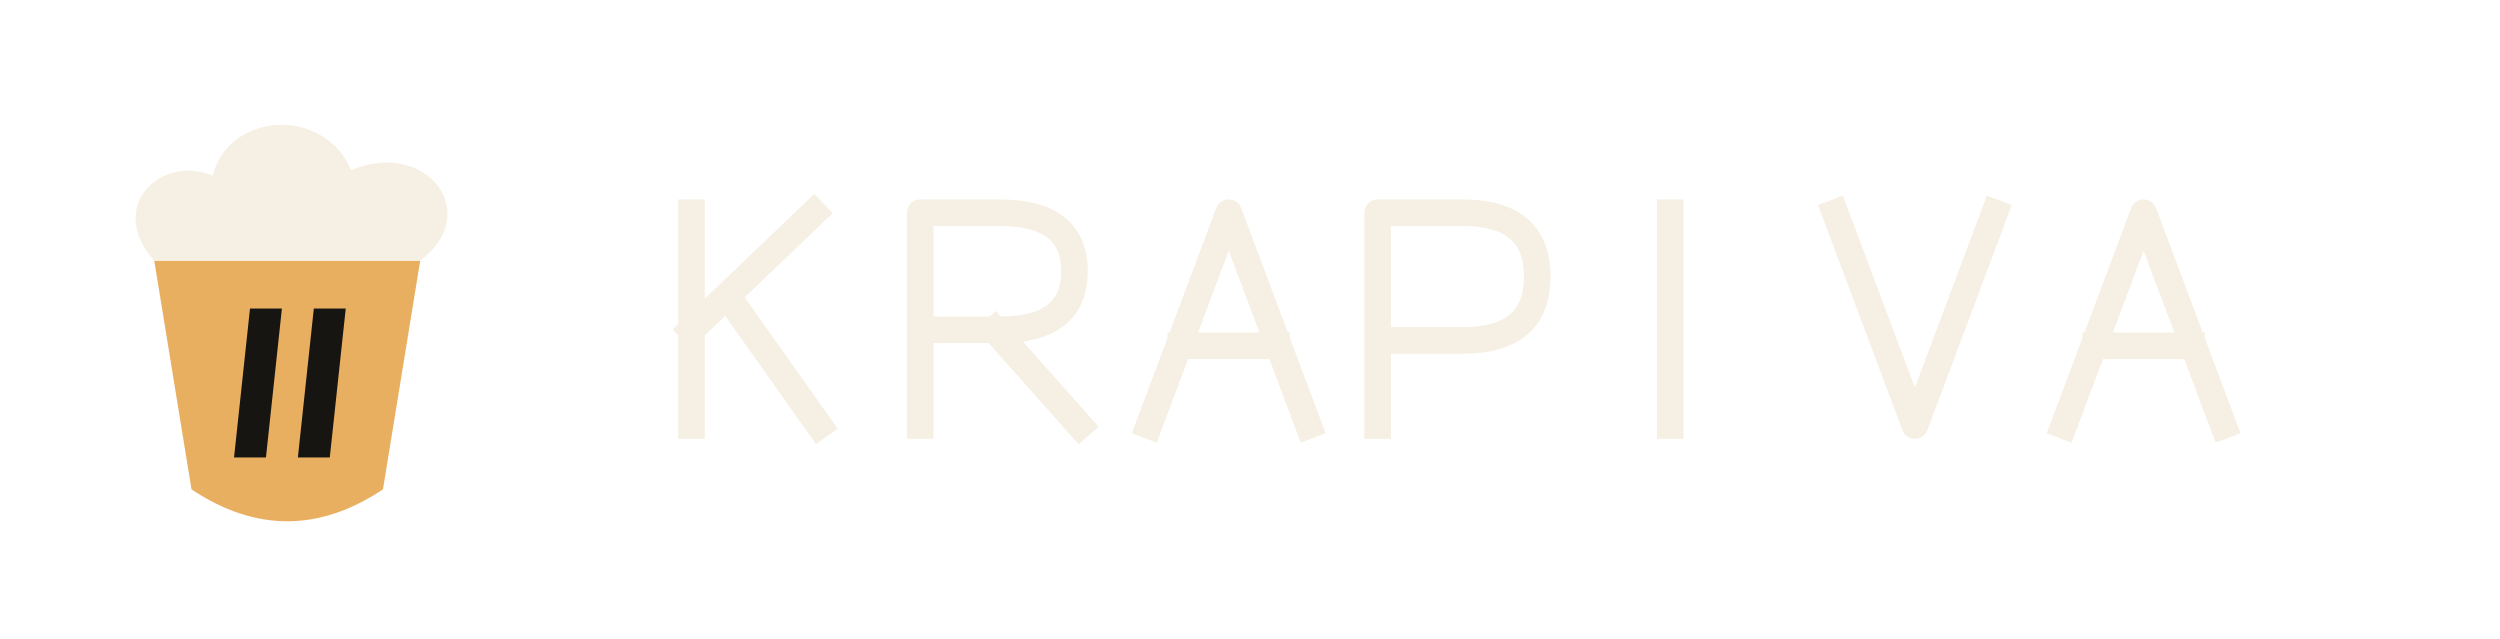
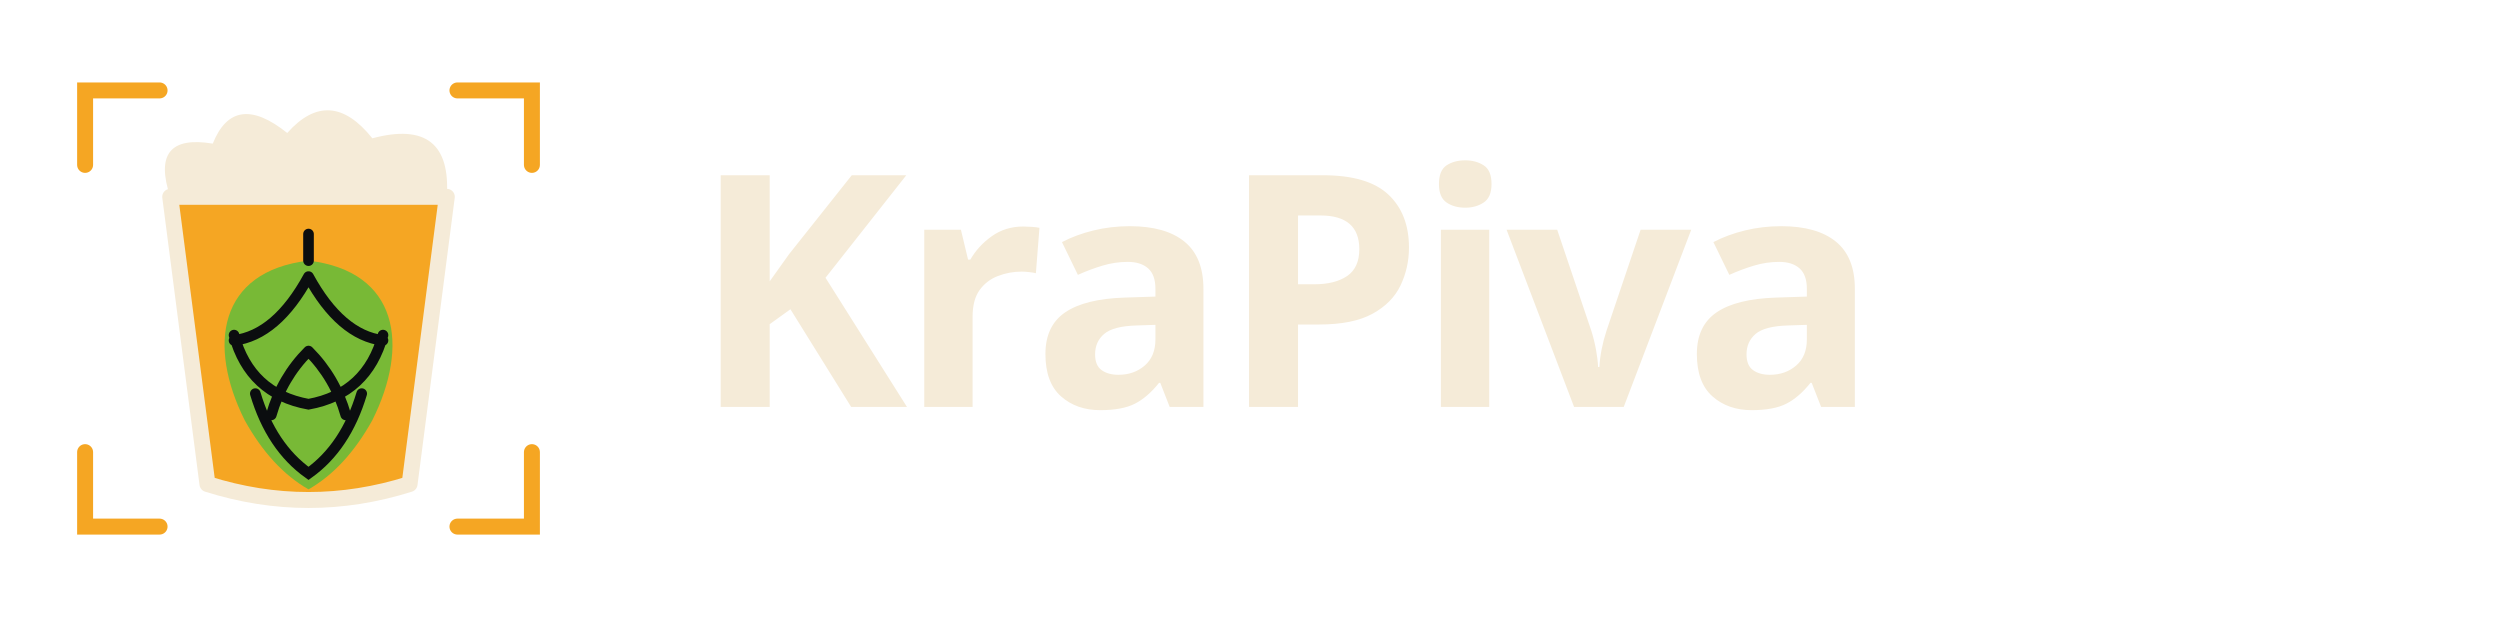
- <svg xmlns="http://www.w3.org/2000/svg" viewBox="0 0 470 120" role="img" aria-label="KraPiva">
-   <g transform="translate(0 6)">
-     <path fill="#E9AF61" d="M29,43 L79,43 L72,86 Q54,98 36,86 Z" />
-     <path fill="#F6EFE3" d="M29,43 C20,33 30,23 40,27 C43,15 61,14 66,26 C80,20 91,34 79,43 Z" />
-     <path fill="#171512" d="M47,52 L53,52 L50,80 L44,80 Z M59,52 L65,52 L62,80 L56,80 Z" />
+ <svg xmlns="http://www.w3.org/2000/svg" viewBox="0 0 940 240">
+   <g transform="translate(8 8) scale(2)">
+     <path d="M12 27V13H26 M82 13H96V27 M96 81V95H82 M26 95H12V81" fill="none" stroke="#F5A623" stroke-width="3" stroke-linecap="round" />
+     <path d="M28 33H80L73 87Q54 93 35 87Z" fill="#F5A623" />
+     <path d="M28 33Q24 21 36 23Q40 13 50 21Q58 12 66 22Q81 18 80 33Z" fill="#F5EBD8" />
+     <path d="M28 33H80L73 87Q54 93 35 87Z" fill="none" stroke="#F5EBD8" stroke-width="3" stroke-linejoin="round" />
+     <path d="M54 45C37 47 35 61 42 75Q47 84 54 88Q61 84 66 75C73 61 71 47 54 45Z" fill="#78B936" />
+     <path d="M54 45V40 M54 48Q48 59 40 60 M54 48Q60 59 68 60 M40 59Q43 70 54 72Q65 70 68 59 M44 70Q47 80 54 85Q61 80 64 70 M54 62Q49 67 47 74 M54 62Q59 67 61 74" fill="none" stroke="#0B0D0F" stroke-width="2" stroke-linecap="round" />
  </g>
-   <g transform="translate(130 40)" fill="none" stroke="#F6EFE3" stroke-width="5" stroke-linecap="square" stroke-linejoin="round">
-     <path transform="translate(0 0)" d="M0 0V40 M0 22L23 0 M7 16L24 40" />
-     <path transform="translate(43 0)" d="M0 40V0H15Q29 0 29 11Q29 22 15 22H0 M14 22L30 40" />
-     <path transform="translate(86 0)" d="M0 40L15 0L30 40 M6 25H24" />
-     <path transform="translate(129 0)" d="M0 40V0H16Q30 0 30 12Q30 24 16 24H0" />
-     <path transform="translate(172 0)" d="M12 0V40" />
-     <path transform="translate(215 0)" d="M0 0L15 40L30 0" />
-     <path transform="translate(258 0)" d="M0 40L15 0L30 40 M6 25H24" />
-   </g>
+   <text x="260" y="153" fill="#F5EBD8" font-family="sans-serif" font-weight="700" font-size="122" letter-spacing="-3">KraPiva</text>
</svg>
